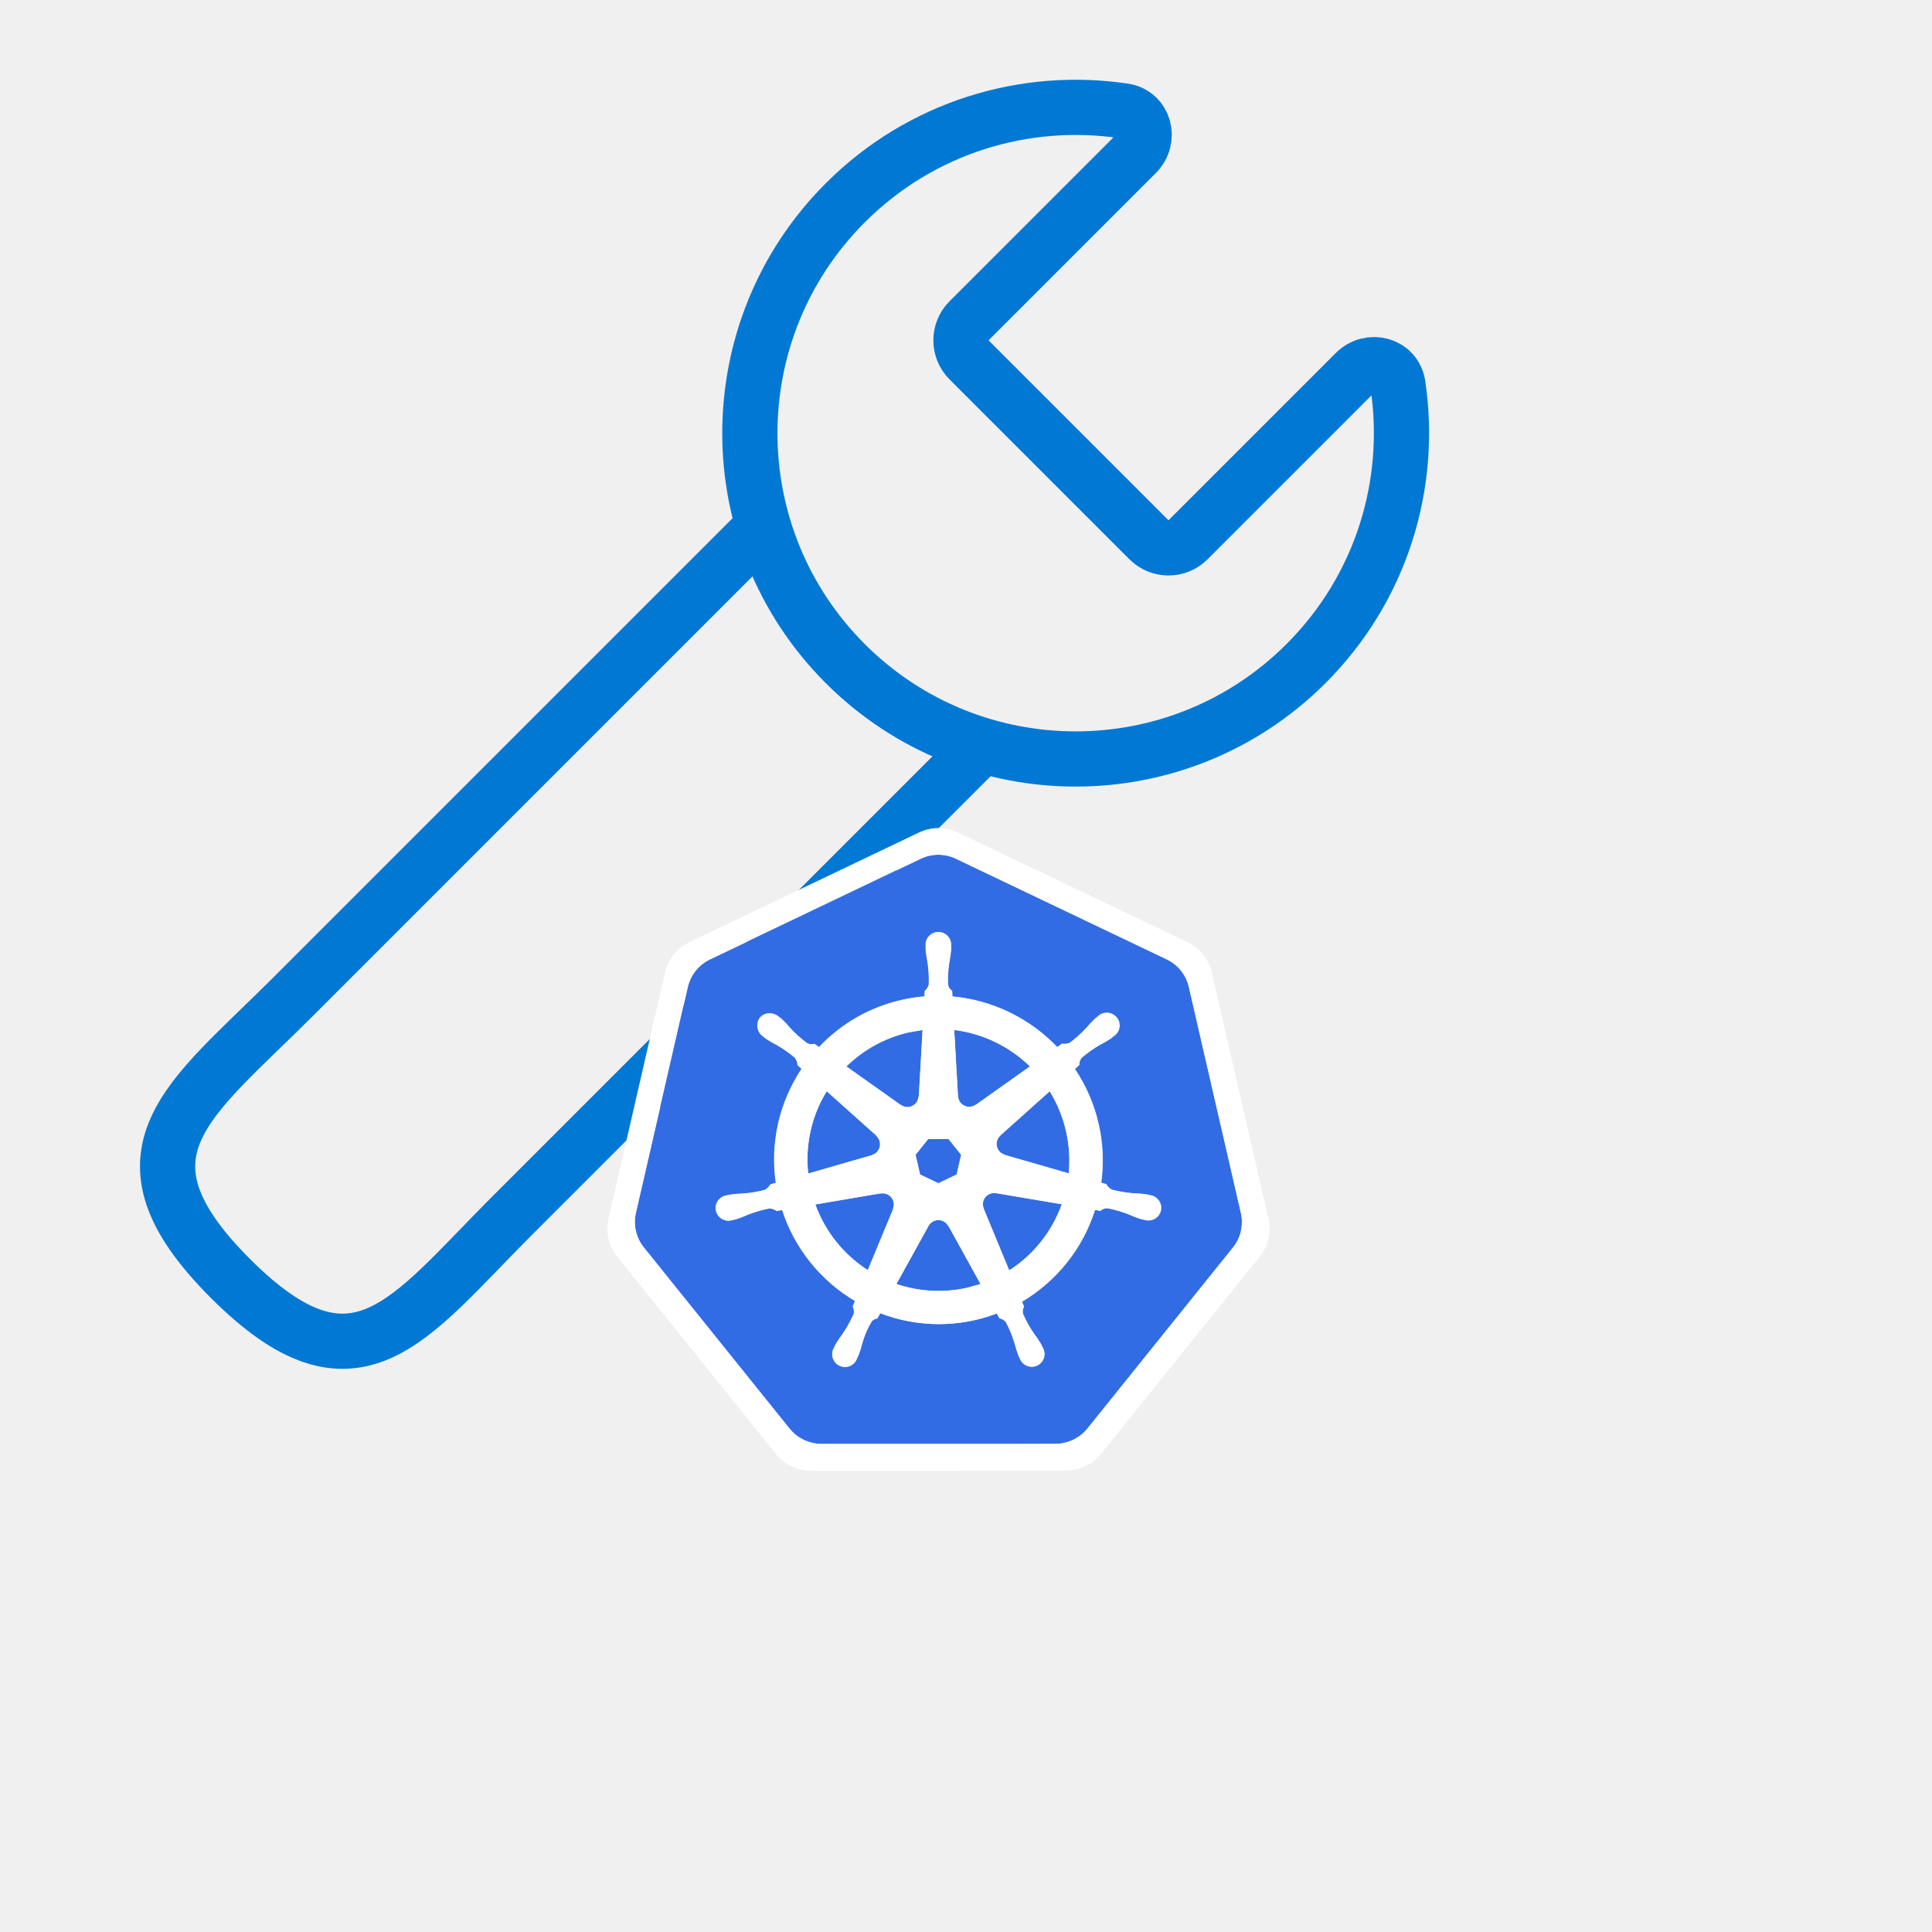
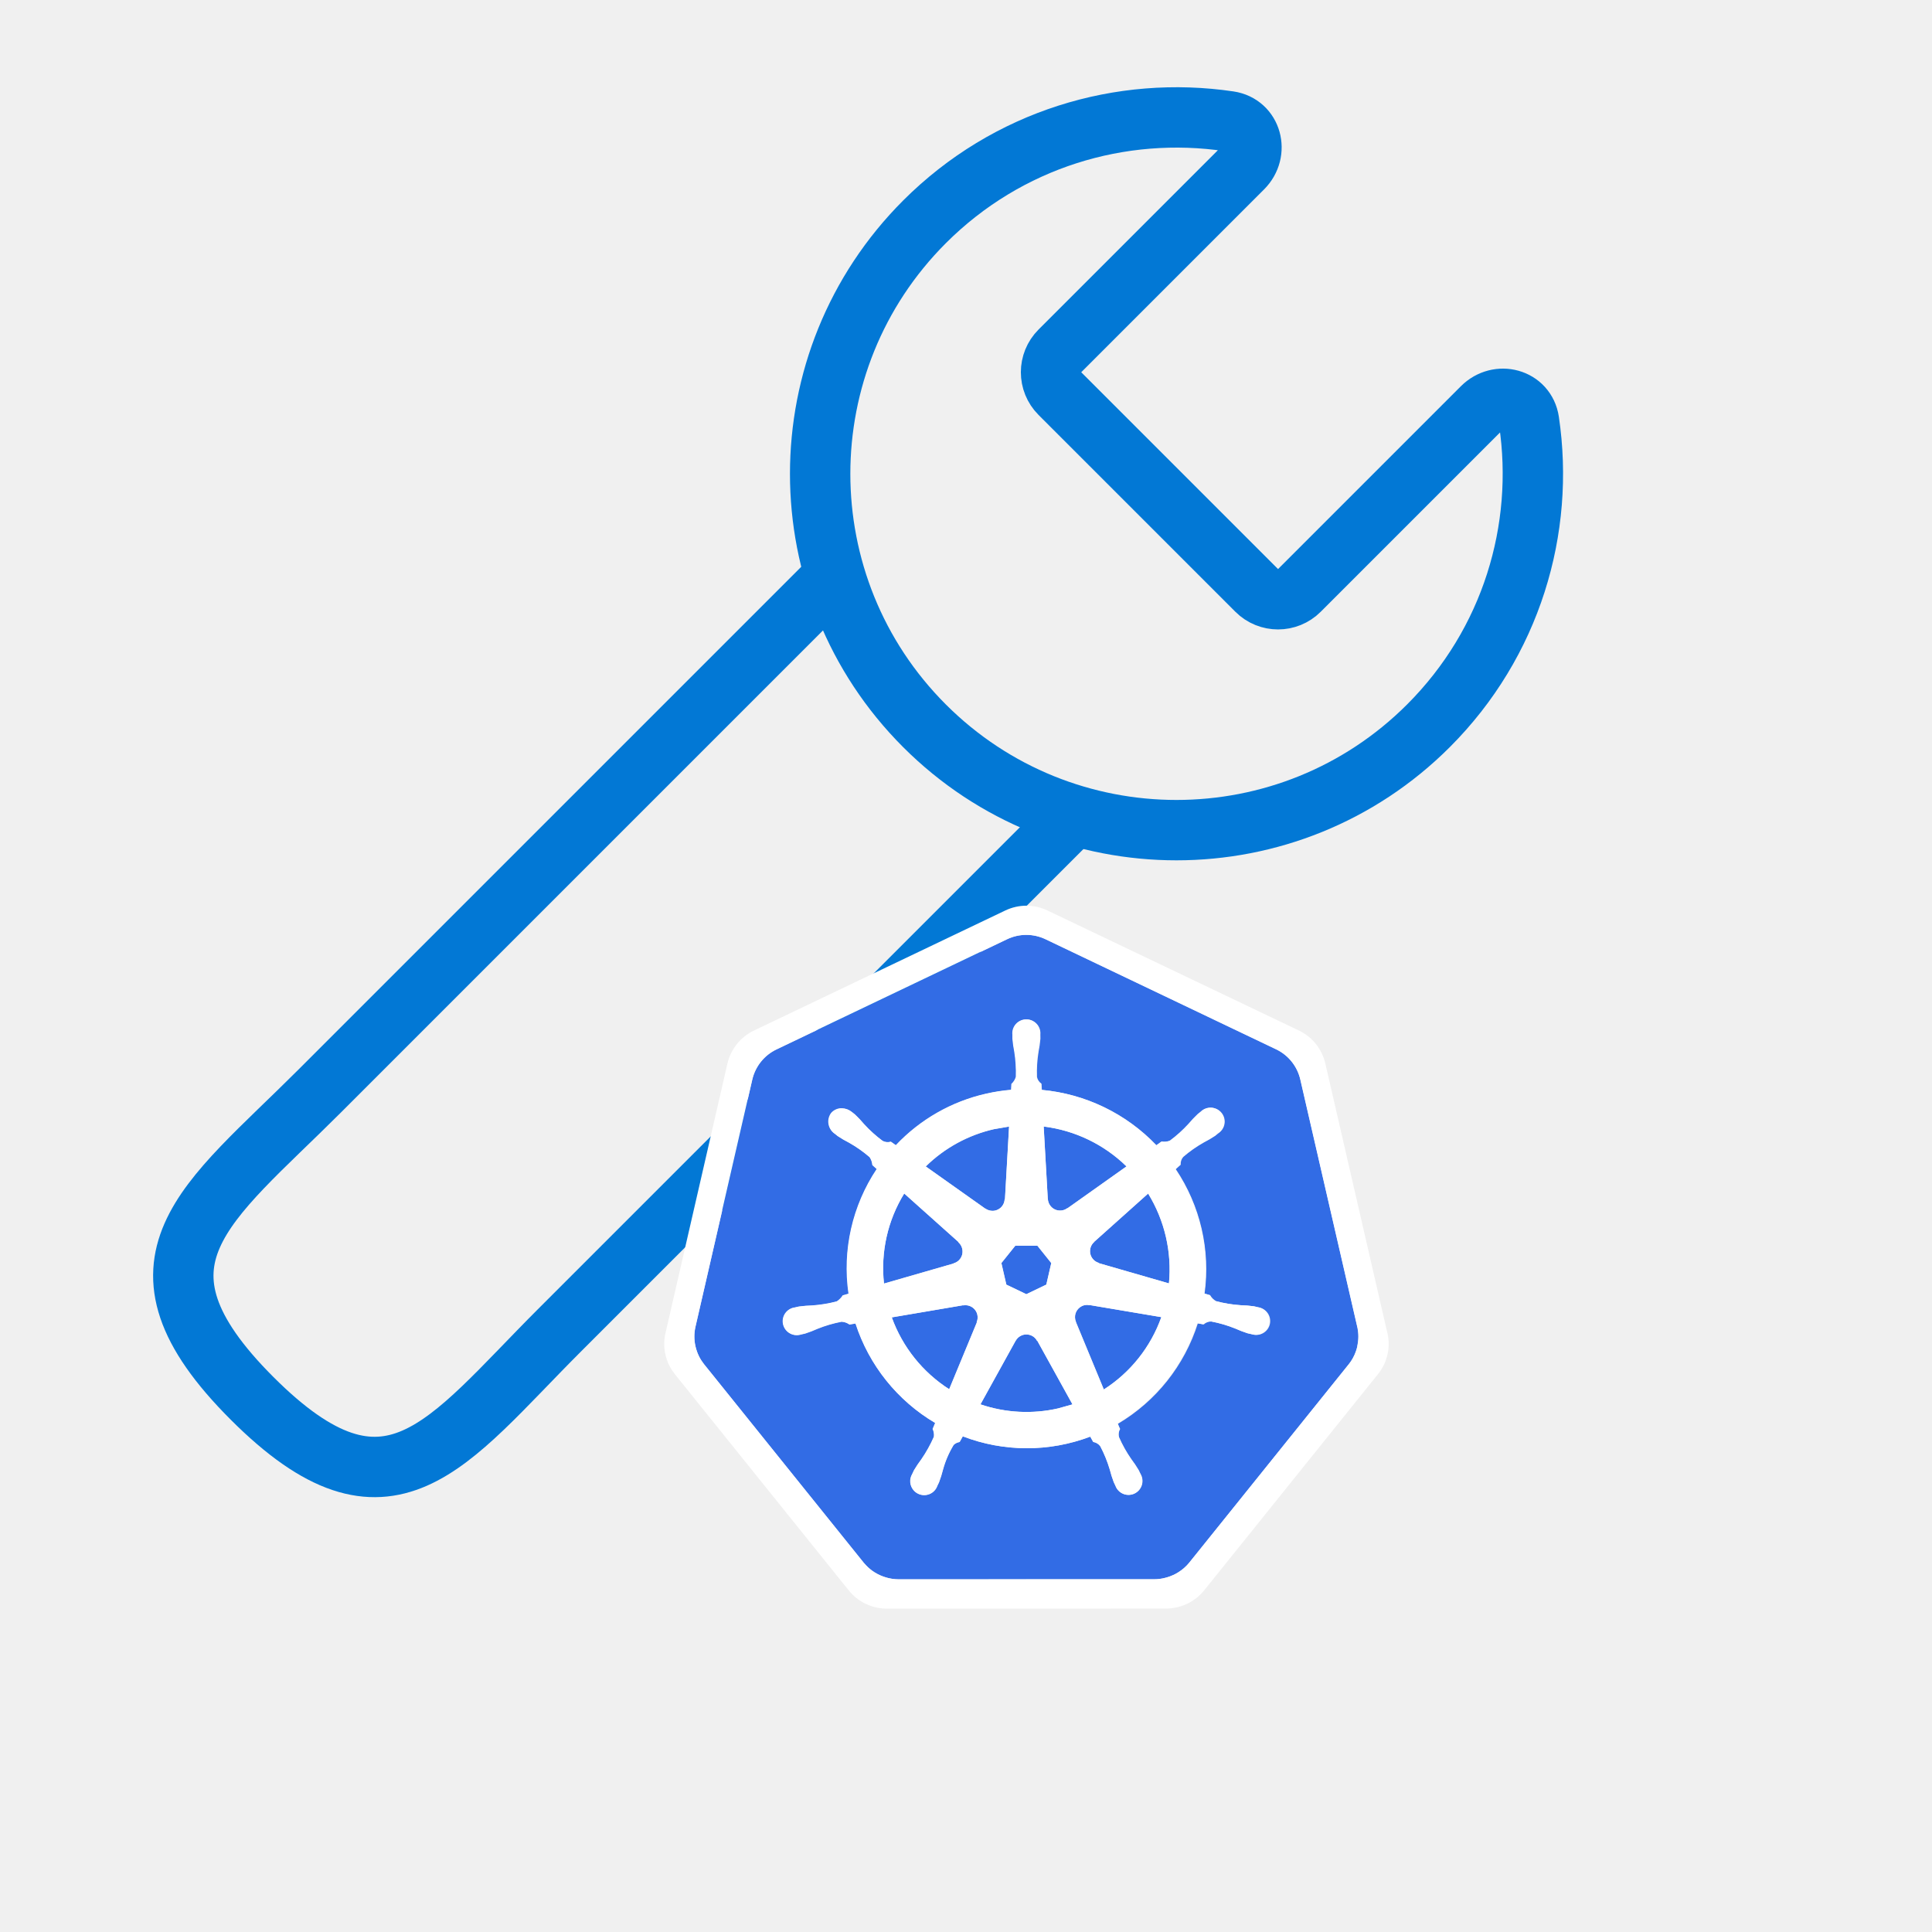
- <svg xmlns="http://www.w3.org/2000/svg" width="35" height="35" fill="none">
+ <svg xmlns="http://www.w3.org/2000/svg" viewBox="0 0 32 32" fill="none">
  <g stroke="#0278d5">
    <path d="M15.312 12.021c2.305 2.305 6.043 2.305 8.348 0 1.375-1.375 1.93-3.259 1.665-5.045-.056-.375-.507-.493-.775-.225l-3.028 3.028a.5.5 0 0 1-.707 0l-3.26-3.26a.5.5 0 0 1 0-.707l3.028-3.028c.268-.268.149-.719-.225-.775-1.786-.265-3.67.29-5.045 1.665-2.305 2.305-2.305 6.043 0 8.348z" />
    <path d="M13.753 9.613l-8.458 8.458c-1.87 1.87-3.39 2.82-1.121 5.089s3.219.749 5.088-1.121l8.458-8.458" />
  </g>
  <path d="M18.043 21.617c-.015-.003-.031-.004-.046-.004-.027.002-.053.008-.077.02-.047.023-.083.063-.101.111s-.017.103.004.151l-.001.002.462 1.118a2.36 2.36 0 0 0 .954-1.199l-1.192-.201-.002.003zm-1.855.158c-.01-.044-.035-.083-.07-.112a.2.2 0 0 0-.124-.045.27.27 0 0 0-.04.003l-.002-.002-1.182.201a2.37 2.37 0 0 0 .951 1.19l.458-1.107-.003-.004a.2.2 0 0 0 .011-.124h0zm.99.434c-.017-.032-.043-.059-.074-.078s-.067-.029-.104-.029-.072.01-.104.029-.057.046-.074.078h-.001l-.581 1.051c.416.142.863.165 1.292.066l.233-.065-.582-1.053h-.004zm1.839-2.441l-.894.8v.003c-.027.024-.048.055-.059.09s-.013.072-.005.107a.21.21 0 0 0 .051.095c.025.027.057.045.092.055l.001.005 1.158.334a2.4 2.4 0 0 0-.345-1.488h0zm-1.661.09c.002.037.013.072.033.102s.048.055.081.071.069.022.106.019.071-.016.101-.038l.003.001.978-.694a2.38 2.38 0 0 0-1.372-.661l.068 1.199h.001zm-1.036.159c.03.021.064.034.101.038s.073-.003.106-.019.061-.04.081-.071.031-.066.033-.102l.005-.002.068-1.201-.244.042a2.36 2.36 0 0 0-1.136.619l.985.698.002-.001zm-.525.907c.035-.01.067-.029.092-.055a.2.2 0 0 0 .051-.095c.008-.036.006-.073-.005-.108s-.032-.066-.059-.09l.001-.005-.899-.804a2.36 2.36 0 0 0-.335 1.492l1.152-.332.001-.004zm.873.353l.332.159.331-.159.082-.357-.229-.286h-.368l-.229.286.082.357zm5.815.703l-.945-4.104a.74.74 0 0 0-.396-.493l-3.825-1.826a.74.74 0 0 0-.317-.072c-.109 0-.218.024-.318.072l-3.824 1.827a.74.74 0 0 0-.396.492l-.943 4.104a.72.72 0 0 0 0 .315.74.74 0 0 0 .027.093.7.7 0 0 0 .073.148l.041.058 2.647 3.291.037.041c.041.044.088.083.14.116a.76.76 0 0 0 .209.091.72.72 0 0 0 .186.026h.041l4.204-.001a.75.75 0 0 0 .076-.005c.037-.004.073-.011.108-.021a.75.75 0 0 0 .075-.024l.057-.024a.63.63 0 0 0 .08-.045c.067-.042.126-.094.176-.155l.081-.1 2.566-3.191a.71.71 0 0 0 .114-.205.76.76 0 0 0 .027-.093.72.72 0 0 0 0-.315zm-3.968 1.596a.81.81 0 0 0 .038.092.18.18 0 0 0-.018.135 2.13 2.13 0 0 0 .203.363 1.95 1.95 0 0 1 .123.183l.03.062a.23.23 0 0 1-.023.269.24.24 0 0 1-.076.058.23.23 0 0 1-.186.005c-.03-.012-.056-.031-.079-.054a.23.23 0 0 1-.05-.081l-.028-.059c-.026-.069-.048-.139-.066-.21a2.13 2.13 0 0 0-.157-.385c-.028-.038-.07-.063-.117-.071l-.049-.088a2.96 2.96 0 0 1-2.112-.005l-.052.094c-.037.006-.071.022-.099.048a1.6 1.6 0 0 0-.177.411c-.018.071-.04.141-.066.21l-.028.058v.001c-.011.03-.028.058-.05.081s-.049.042-.079.054a.23.23 0 0 1-.308-.146c-.009-.031-.012-.063-.008-.095a.23.23 0 0 1 .031-.09l.029-.062a1.9 1.9 0 0 1 .123-.183 2.24 2.24 0 0 0 .207-.372.23.23 0 0 0-.02-.129l.042-.1a2.98 2.98 0 0 1-1.32-1.648l-.1.017a.25.25 0 0 0-.132-.046 2.14 2.14 0 0 0-.399.117 1.93 1.93 0 0 1-.205.079l-.059.013a.25.25 0 0 1-.102.012.23.23 0 0 1-.091-.029c-.028-.016-.052-.037-.071-.063a.23.23 0 0 1-.041-.181c.006-.031.019-.061.037-.087a.23.23 0 0 1 .159-.097l.003-.001h.002l.061-.014a1.92 1.92 0 0 1 .22-.018 2.18 2.18 0 0 0 .41-.067.31.31 0 0 0 .098-.099l.096-.028a2.96 2.96 0 0 1 .467-2.065l-.073-.065c-.003-.047-.019-.093-.046-.132a2.14 2.14 0 0 0-.34-.239 1.81 1.81 0 0 1-.19-.111l-.047-.038-.003-.002c-.052-.037-.087-.094-.098-.157s.004-.128.042-.18a.22.22 0 0 1 .182-.081c.058.002.114.024.159.06l.051.04a1.9 1.9 0 0 1 .151.16 2.15 2.15 0 0 0 .309.279c.042.022.091.027.136.013l.083.059c.402-.428.923-.725 1.496-.855a2.98 2.98 0 0 1 .414-.064l.005-.097a.25.25 0 0 0 .074-.118c.005-.139-.003-.278-.025-.415-.015-.072-.025-.145-.031-.218v-.059a.24.24 0 0 1 .01-.101c.01-.031.026-.059.048-.083a.23.23 0 0 1 .171-.076c.032 0 .064.007.093.02a.23.23 0 0 1 .135.234l.001.065a1.9 1.9 0 0 1-.031.218 2.14 2.14 0 0 0-.026.415c.009.046.036.087.075.114l.006.102a3 3 0 0 1 1.9.918l.087-.062c.047.008.095.003.139-.015a2.15 2.15 0 0 0 .309-.279c.047-.056.098-.11.151-.16l.051-.041a.23.23 0 0 1 .341.02.23.23 0 0 1-.056.337l-.05.041a1.91 1.91 0 0 1-.19.111 2.14 2.14 0 0 0-.34.239.18.18 0 0 0-.043.13l-.081.073a2.97 2.97 0 0 1 .477 2.06l.092.027c.023.042.057.076.099.099.134.036.272.059.41.068a1.94 1.94 0 0 1 .219.018c.019.003.047.011.067.016a.23.23 0 0 1 .194.279.23.23 0 0 1-.296.167h-.003l-.064-.014c-.07-.022-.138-.049-.205-.079-.129-.052-.263-.091-.399-.117a.18.18 0 0 0-.128.048l-.098-.017a2.98 2.98 0 0 1-1.319 1.66z" fill="#326ce5" />
  <path d="M22.981 22.086l-1.031-4.478c-.028-.116-.081-.224-.155-.317a.8.8 0 0 0-.276-.22l-4.173-1.992a.8.8 0 0 0-.346-.078c-.119 0-.238.027-.346.078l-4.172 1.993a.81.81 0 0 0-.276.22c-.075.093-.128.201-.156.317l-1.029 4.478a.79.79 0 0 0-.007.314c.019.104.058.204.115.292l.045.063 2.888 3.591a.81.81 0 0 0 .624.297l4.631-.001c.119-.001.237-.028.345-.079s.203-.126.279-.218l2.887-3.591a.8.8 0 0 0 .154-.67h0zm-.499.21a.74.74 0 0 1-.027.093c-.027.074-.065.144-.114.205l-2.565 3.191-.081.101a.72.72 0 0 1-.176.155.75.75 0 0 1-.08.044l-.057.023a.76.76 0 0 1-.075.024.79.79 0 0 1-.108.021c-.025.003-.051.004-.076.004l-4.204.001h-.041a.72.72 0 0 1-.186-.026.76.76 0 0 1-.209-.091.73.73 0 0 1-.14-.116l-.037-.041-2.647-3.291-.042-.058c-.03-.046-.054-.096-.073-.148a.76.76 0 0 1-.027-.093.73.73 0 0 1 0-.315l.944-4.105a.74.74 0 0 1 .143-.291.73.73 0 0 1 .253-.201l3.824-1.827a.74.74 0 0 1 .634 0l3.825 1.826a.73.73 0 0 1 .253.202.74.74 0 0 1 .142.291l.945 4.104a.72.72 0 0 1 0 .315h0zm-1.649-.644l-.067-.016a1.94 1.94 0 0 0-.219-.018 2.2 2.2 0 0 1-.411-.067c-.041-.023-.076-.058-.099-.099l-.092-.027a2.97 2.97 0 0 0-.477-2.06l.081-.073c-.003-.047.012-.094.043-.13.105-.091.22-.171.34-.239a1.91 1.91 0 0 0 .19-.111l.05-.041a.23.23 0 0 0 .068-.067c.018-.027.03-.057.035-.089a.23.23 0 0 0-.004-.096.24.24 0 0 0-.043-.086.23.23 0 0 0-.074-.061c-.029-.015-.06-.024-.092-.026a.23.23 0 0 0-.175.066l-.051.041c-.053.05-.104.104-.151.16a2.15 2.15 0 0 1-.309.279c-.044.018-.092.023-.139.015l-.087.062a3 3 0 0 0-1.9-.918l-.006-.102c-.039-.027-.066-.068-.075-.114-.005-.139.004-.278.026-.415a1.92 1.92 0 0 0 .031-.218v-.065a.23.23 0 0 0-.229-.253.23.23 0 0 0-.171.076c-.022.024-.038.052-.048.082s-.013.063-.01.095v.065a1.93 1.93 0 0 0 .031.218c.022.137.03.276.026.415a.25.25 0 0 1-.074.118l-.005.097a2.98 2.98 0 0 0-.414.064c-.573.129-1.093.427-1.496.854l-.083-.059c-.045.014-.094.009-.136-.013a2.13 2.13 0 0 1-.309-.279c-.047-.056-.097-.11-.151-.16l-.051-.041c-.045-.037-.101-.058-.16-.06a.22.22 0 0 0-.101.019c-.032.014-.06.035-.082.062a.24.24 0 0 0-.041.18c.011.063.046.12.098.157l.004.002.047.038c.061.041.124.078.19.111a2.13 2.13 0 0 1 .34.239c.027.039.043.085.046.132l.073.066a2.96 2.96 0 0 0-.467 2.065l-.096.028a.32.32 0 0 1-.098.099c-.134.036-.272.058-.41.068a2.04 2.04 0 0 0-.22.018l-.061.014h-.002l-.003.001a.23.23 0 0 0-.194.279.23.23 0 0 0 .296.167h.004l.063-.015a1.93 1.93 0 0 0 .205-.079 2.14 2.14 0 0 1 .399-.117c.047.003.093.019.132.047l.1-.017a2.98 2.98 0 0 0 1.32 1.648l-.042.1a.23.23 0 0 1 .021.129 2.29 2.29 0 0 1-.207.372 1.92 1.92 0 0 0-.123.183l-.029.062a.23.23 0 0 0 .023.269c.021.025.047.044.076.058a.23.23 0 0 0 .093.022c.032.001.064-.005.094-.017a.23.23 0 0 0 .129-.135h0 0l.028-.058a1.87 1.87 0 0 0 .066-.21 1.6 1.6 0 0 1 .177-.411c.027-.026.062-.042.099-.048l.052-.094a2.96 2.96 0 0 0 2.112.005l.049.088c.047.008.089.033.117.071.065.123.117.252.157.385a1.9 1.9 0 0 0 .066.21l.028.059a.23.23 0 0 0 .314.13.23.23 0 0 0 .099-.326l-.03-.062a1.83 1.83 0 0 0-.123-.183c-.079-.114-.147-.236-.203-.363a.18.18 0 0 1 .018-.135.78.78 0 0 1-.038-.092 2.98 2.98 0 0 0 1.319-1.66l.098.017c.035-.032.081-.049.128-.048a2.14 2.14 0 0 1 .399.117c.067.03.136.057.205.079l.059.013.008.002a.23.23 0 0 0 .296-.167.23.23 0 0 0-.193-.279zm-2.175-2.332l-.978.694-.003-.002c-.029.021-.064.035-.101.038s-.073-.003-.106-.019-.061-.04-.081-.071-.032-.066-.033-.102h-.001l-.068-1.199a2.38 2.38 0 0 1 1.372.661zm-1.843 1.314h.368l.229.286-.082.357-.331.159-.332-.159-.082-.357.23-.286zm-.346-1.933l.244-.042-.068 1.201-.005.002c-.002.036-.013.072-.033.102a.2.2 0 0 1-.081.071c-.033.016-.069.023-.106.019s-.071-.016-.101-.038l-.002.001-.985-.698c.314-.308.707-.522 1.136-.619zm-1.493 1.067l.899.804-.001.005c.027.024.048.055.059.09s.013.072.005.108-.026.068-.051.095a.2.2 0 0 1-.092.055l-.001.004-1.152.332c-.057-.521.06-1.046.335-1.492zm1.204 2.136l-.458 1.106a2.37 2.37 0 0 1-.951-1.19l1.181-.201.002.003c.013-.003.026-.004.04-.003.033 0 .066.009.095.025s.054.039.072.067.029.06.032.093-.003.066-.016.097l.003.004zm1.351 1.423c-.428.098-.876.075-1.292-.066l.581-1.051h.001c.017-.032.043-.059.074-.078s.067-.029.104-.029a.21.21 0 0 1 .104.028c.032.018.057.046.074.078h.004l.582 1.052-.233.065zm.751-.312l-.463-1.118.001-.002a.2.2 0 0 1-.004-.15c.018-.048.055-.089.101-.111.024-.012.05-.019.077-.02.016-.001.031.001.046.004l.002-.003 1.192.201a2.36 2.36 0 0 1-.954 1.199zm1.079-1.758l-1.158-.334-.001-.005c-.035-.01-.067-.029-.092-.055a.2.2 0 0 1-.051-.095c-.008-.036-.006-.073.005-.107s.032-.066.059-.09v-.002l.894-.8a2.4 2.4 0 0 1 .345 1.488z" fill="#fff" />
</svg>
